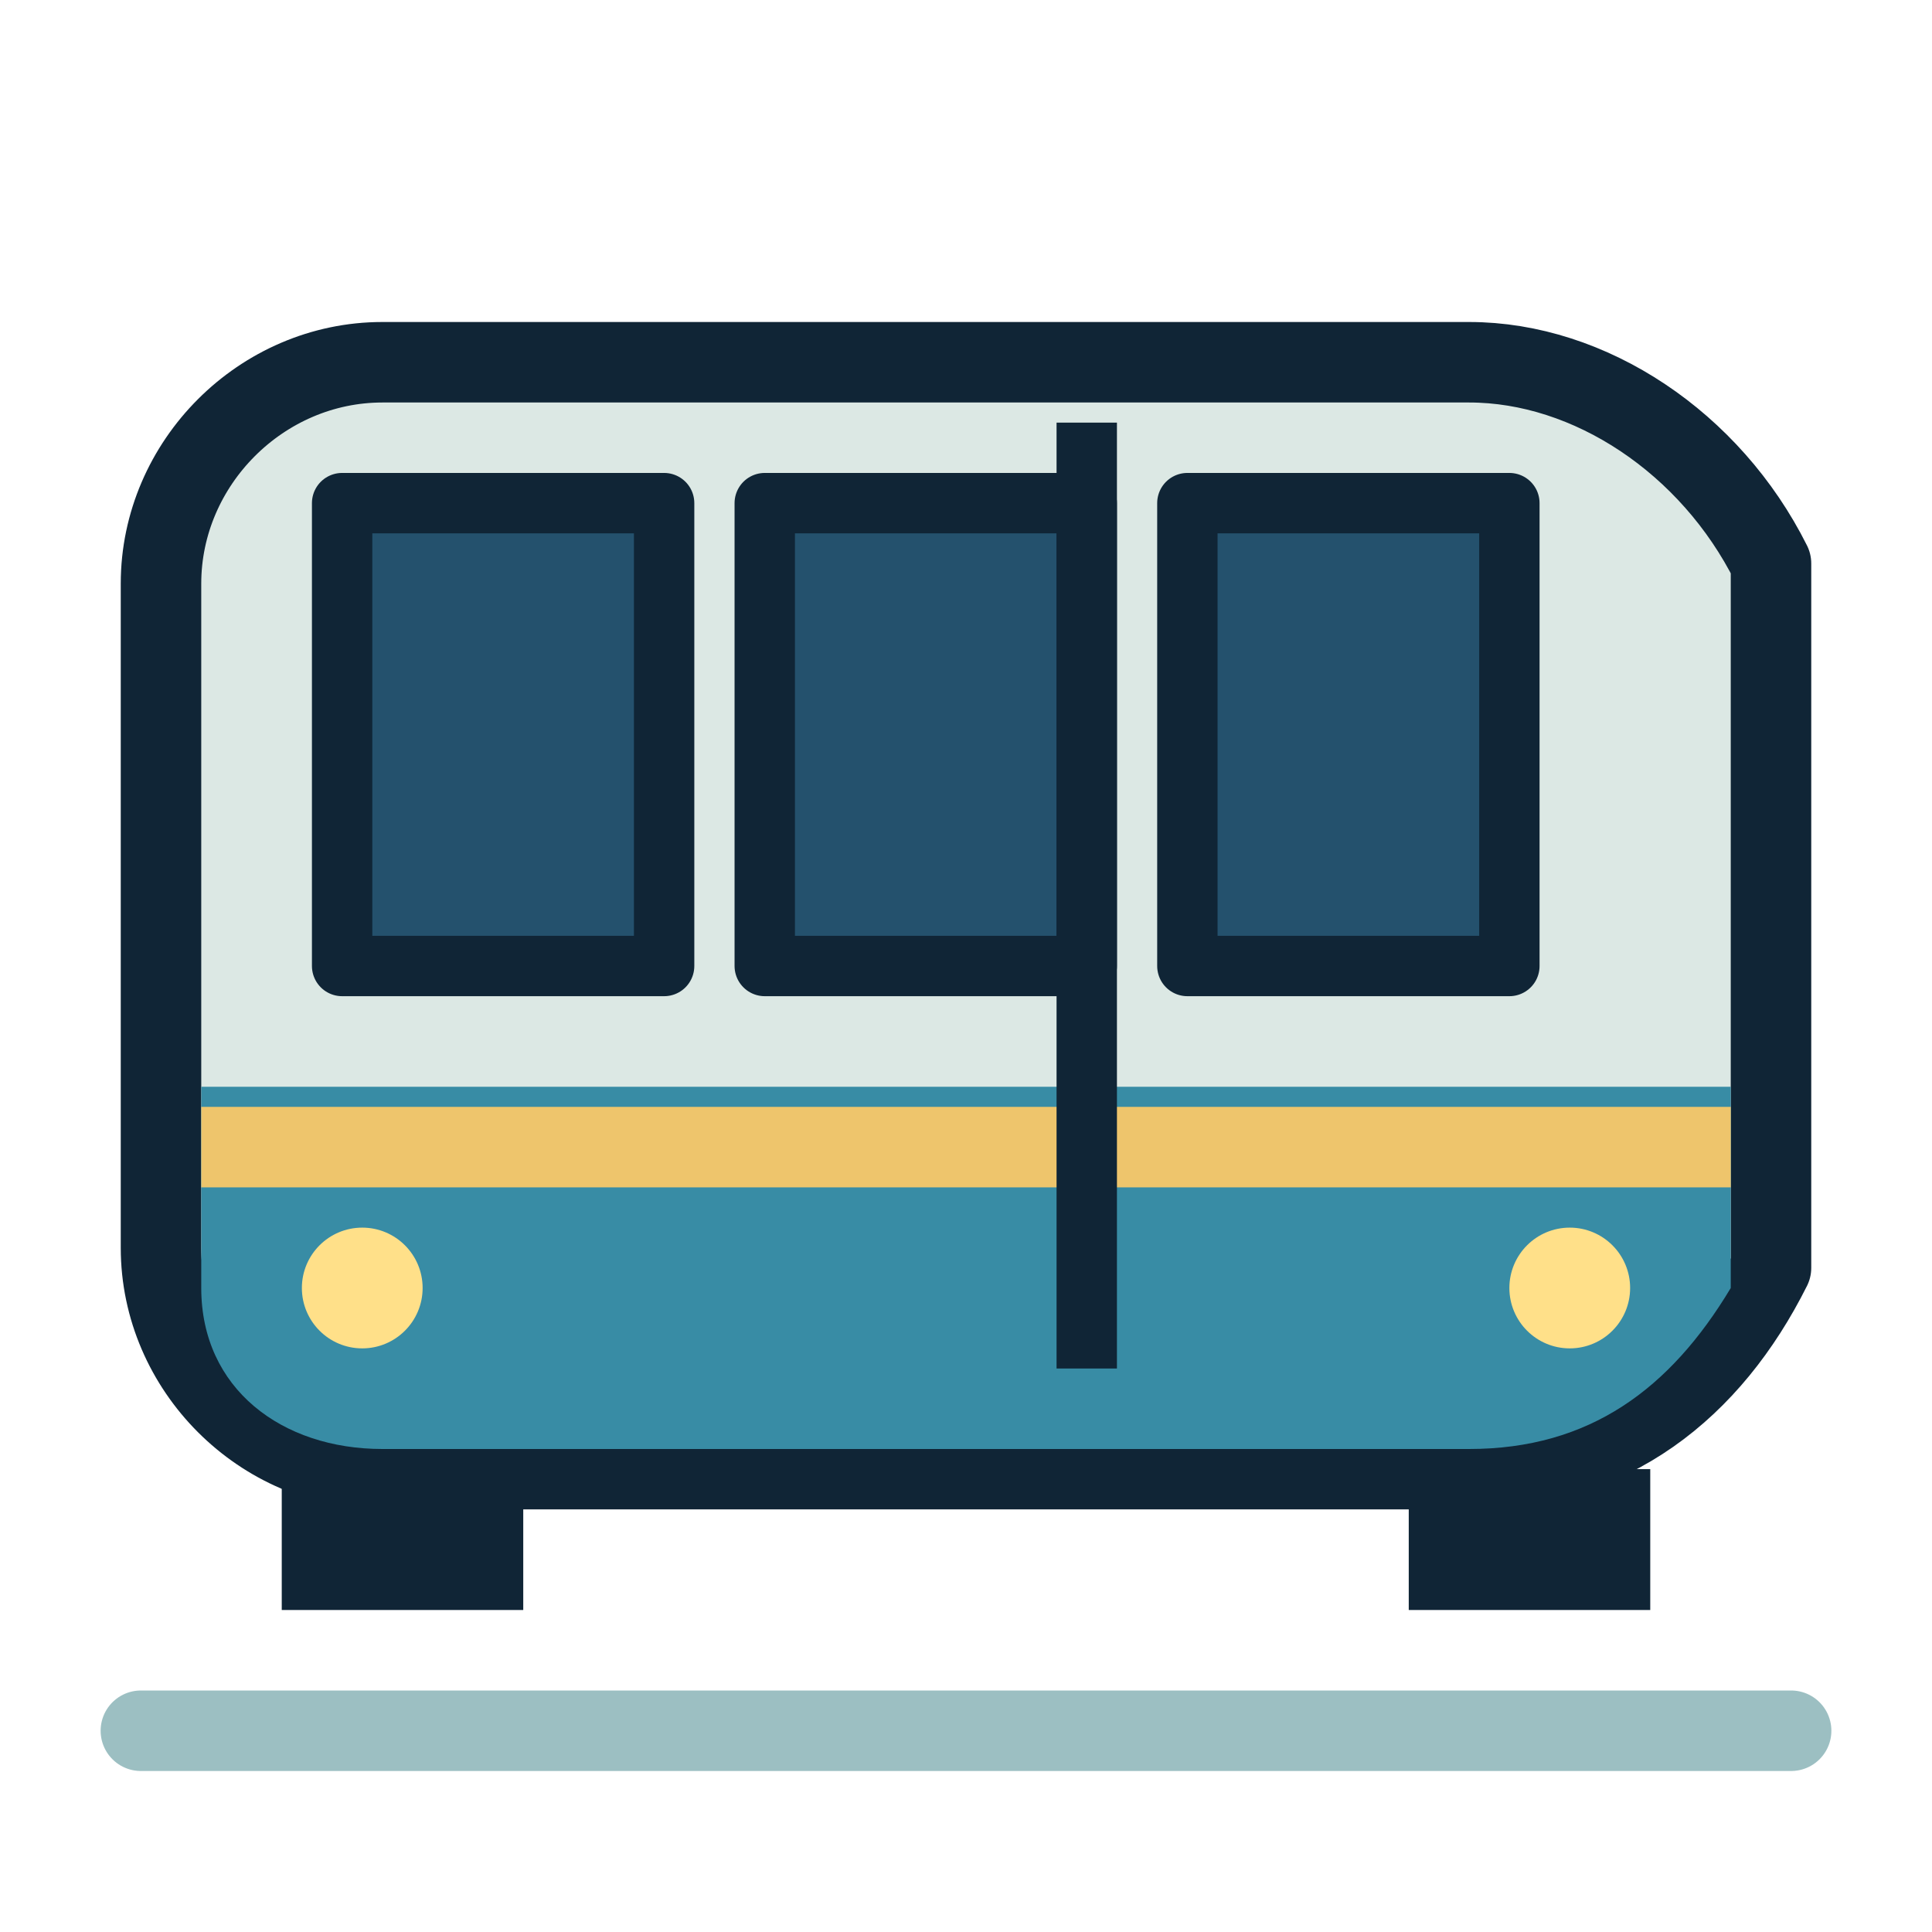
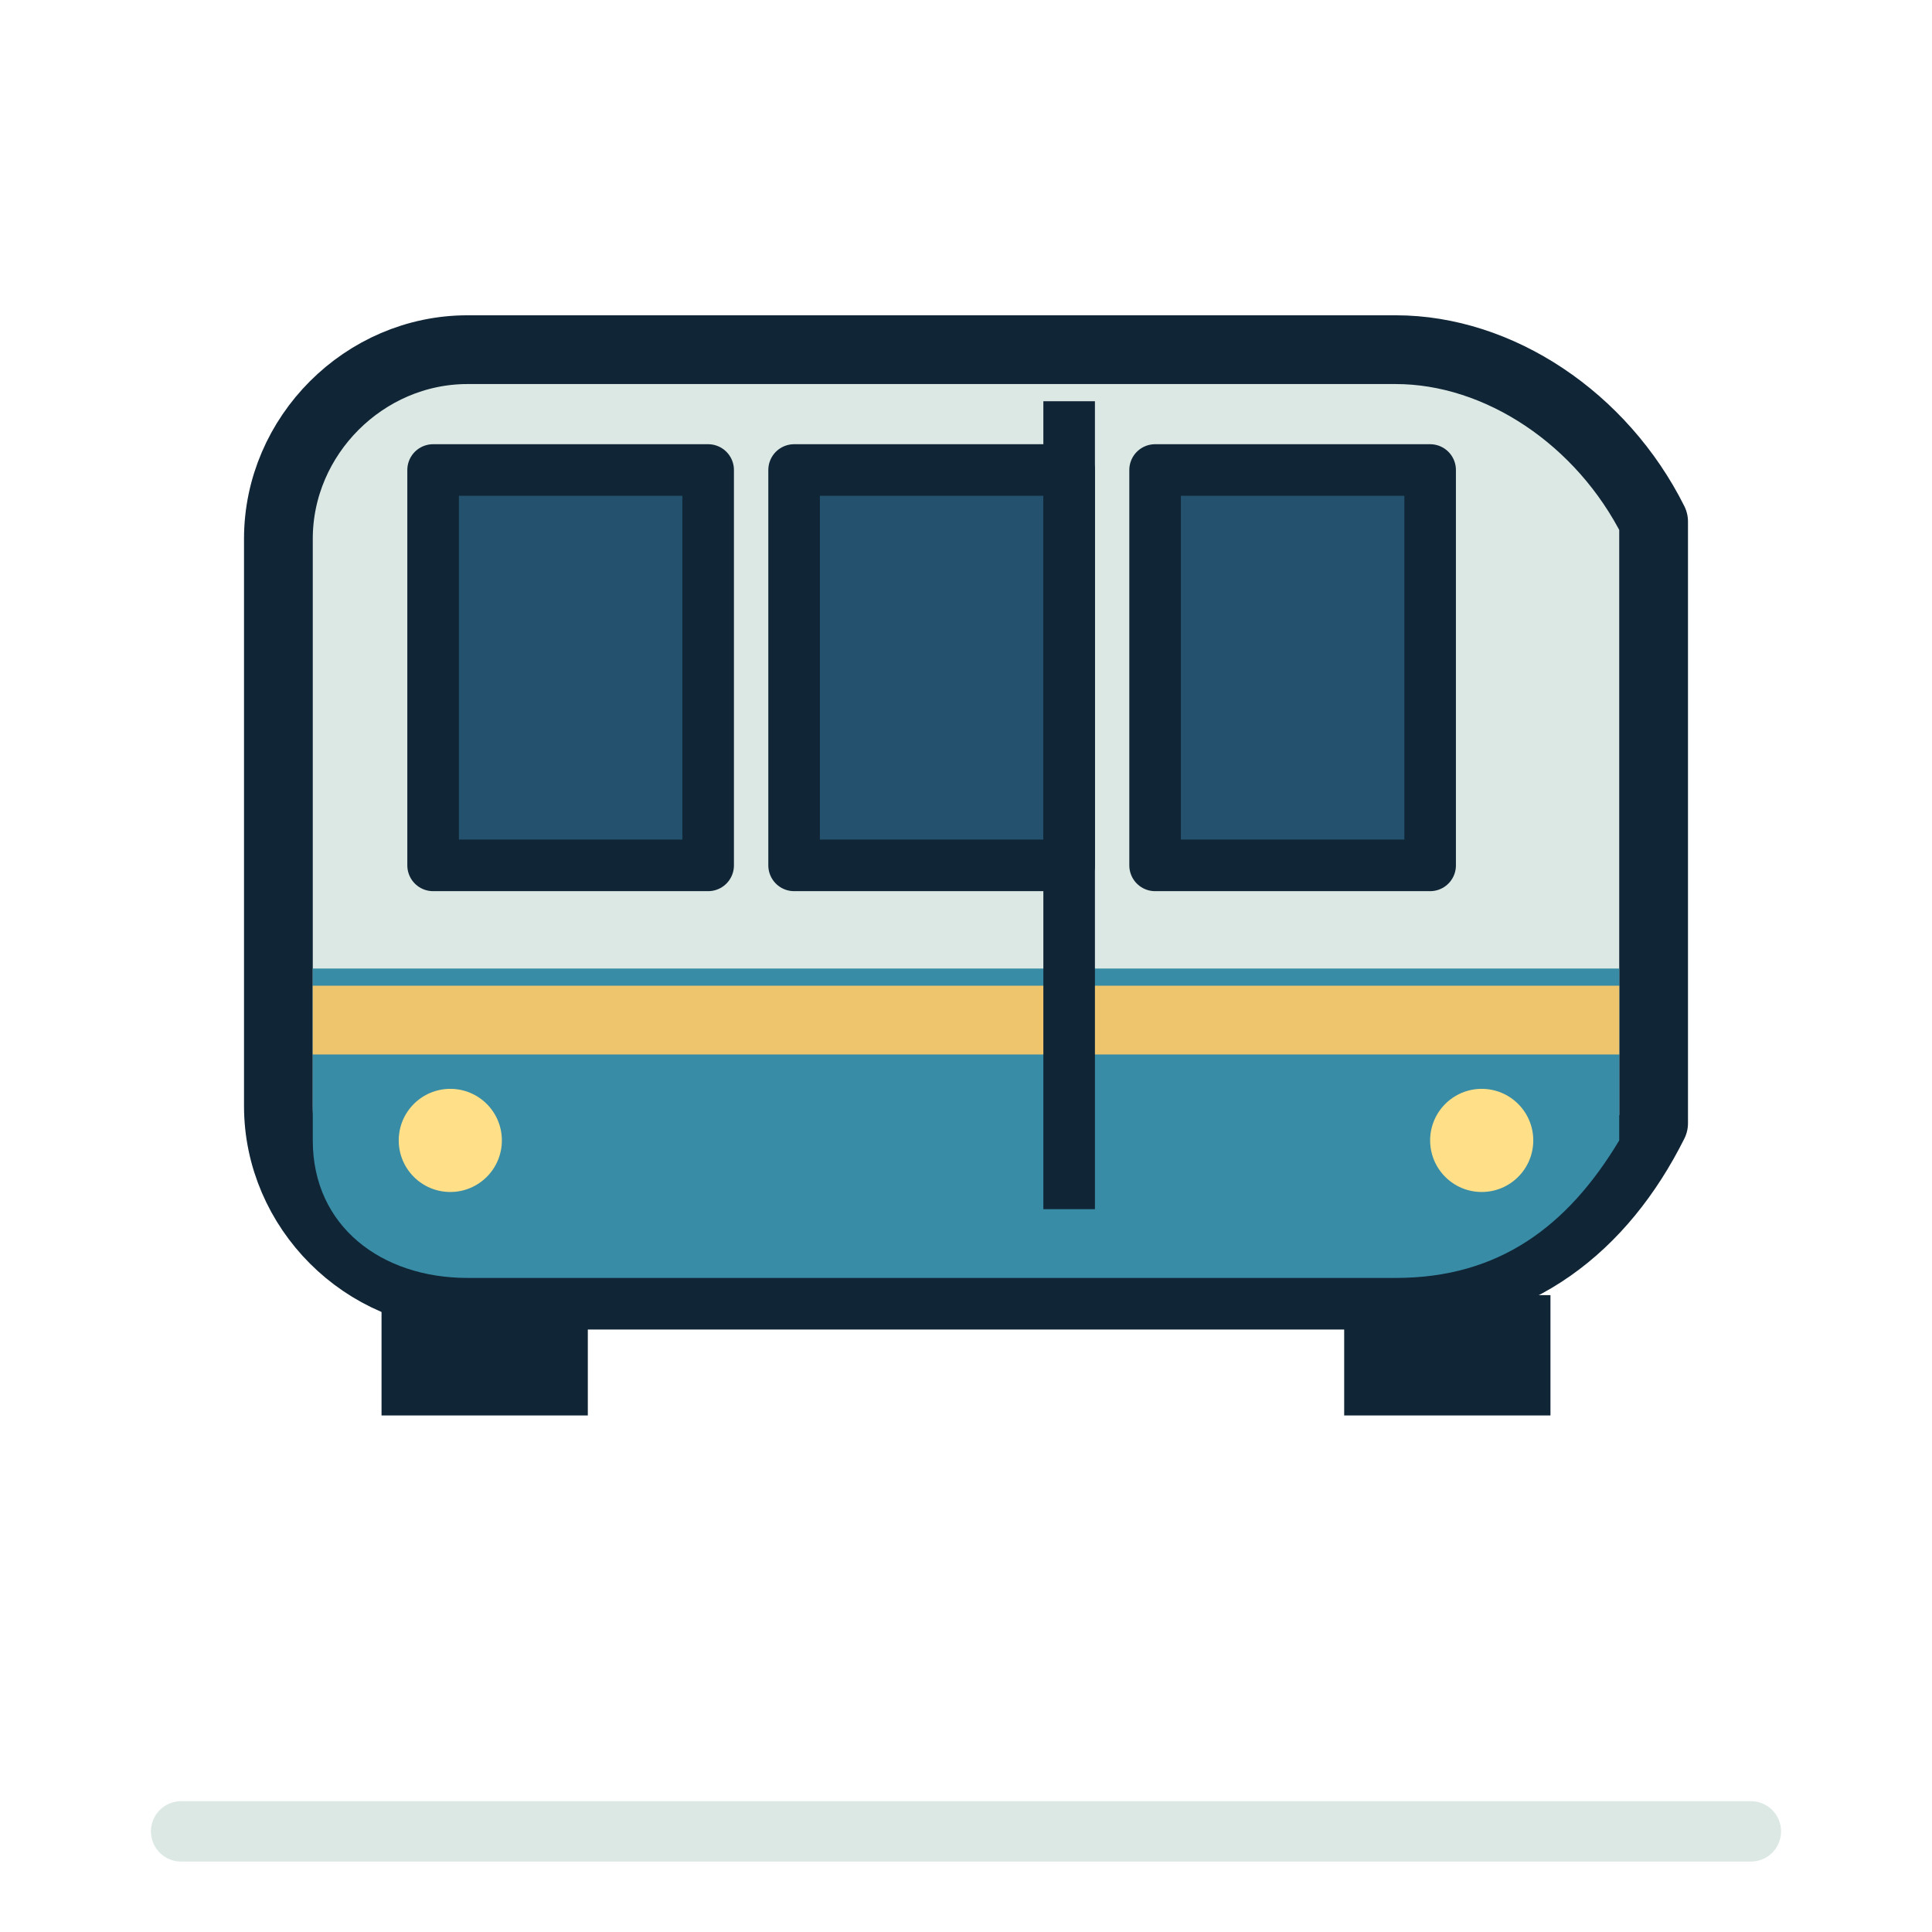
<svg xmlns="http://www.w3.org/2000/svg" width="96" height="96" viewBox="0 0 96 96" aria-hidden="true">
-   <path d="M8 29c0-6 5-11 11-11h54c6 0 12 4 15 10v35c-3 6-8 10-15 10H19C13 73 8 68 8 62Z" fill="#dce8e4" stroke="#102536" stroke-width="4" stroke-linejoin="round" />
-   <path d="M10 54h76v10c-3 5-7 8-13 8H19c-5 0-9-3-9-8Z" fill="#388ca5" />
-   <path d="M10 57h76" stroke="#eec56c" stroke-width="4" />
-   <path d="M17 25h16v23H17zm21 0h16v23H38zm21 0h16v23H59z" fill="#24516d" stroke="#102536" stroke-width="3" stroke-linejoin="round" />
-   <path d="M54 21v47" stroke="#102536" stroke-width="3" />
-   <path d="M14 73v7h12v-7m44 0v7h12v-7" fill="#102536" />
-   <path d="M7 86h82" stroke="#9cbfc2" stroke-width="4" stroke-linecap="round" />
-   <circle cx="18" cy="64" r="3" fill="#ffe089" />
-   <circle cx="78" cy="64" r="3" fill="#ffe089" />
+   <g transform="translate(7 2) scale(0.854167)">
+     <path d="M8 29c0-6 5-11 11-11h54c6 0 12 4 15 10v35c-3 6-8 10-15 10H19C13 73 8 68 8 62Z" fill="#dce8e4" stroke="#102536" stroke-width="4" stroke-linejoin="round" />
+     <path d="M10 54h76v10c-3 5-7 8-13 8H19c-5 0-9-3-9-8Z" fill="#388ca5" />
+     <path d="M10 57h76" stroke="#eec56c" stroke-width="4" />
+     <path d="M17 25h16v23H17zm21 0h16v23H38zm21 0h16v23H59z" fill="#24516d" stroke="#102536" stroke-width="3" stroke-linejoin="round" />
+     <path d="M54 21v47" stroke="#102536" stroke-width="3" />
+     <path d="M14 73v7h12v-7m44 0v7h12v-7" fill="#102536" />
+     <circle cx="18" cy="64" r="3" fill="#ffe089" />
+     <circle cx="78" cy="64" r="3" fill="#ffe089" />
+   </g>
+   <path d="M9 91h78" fill="none" stroke="#dce8e4" stroke-width="3" stroke-linecap="round" />
</svg>
